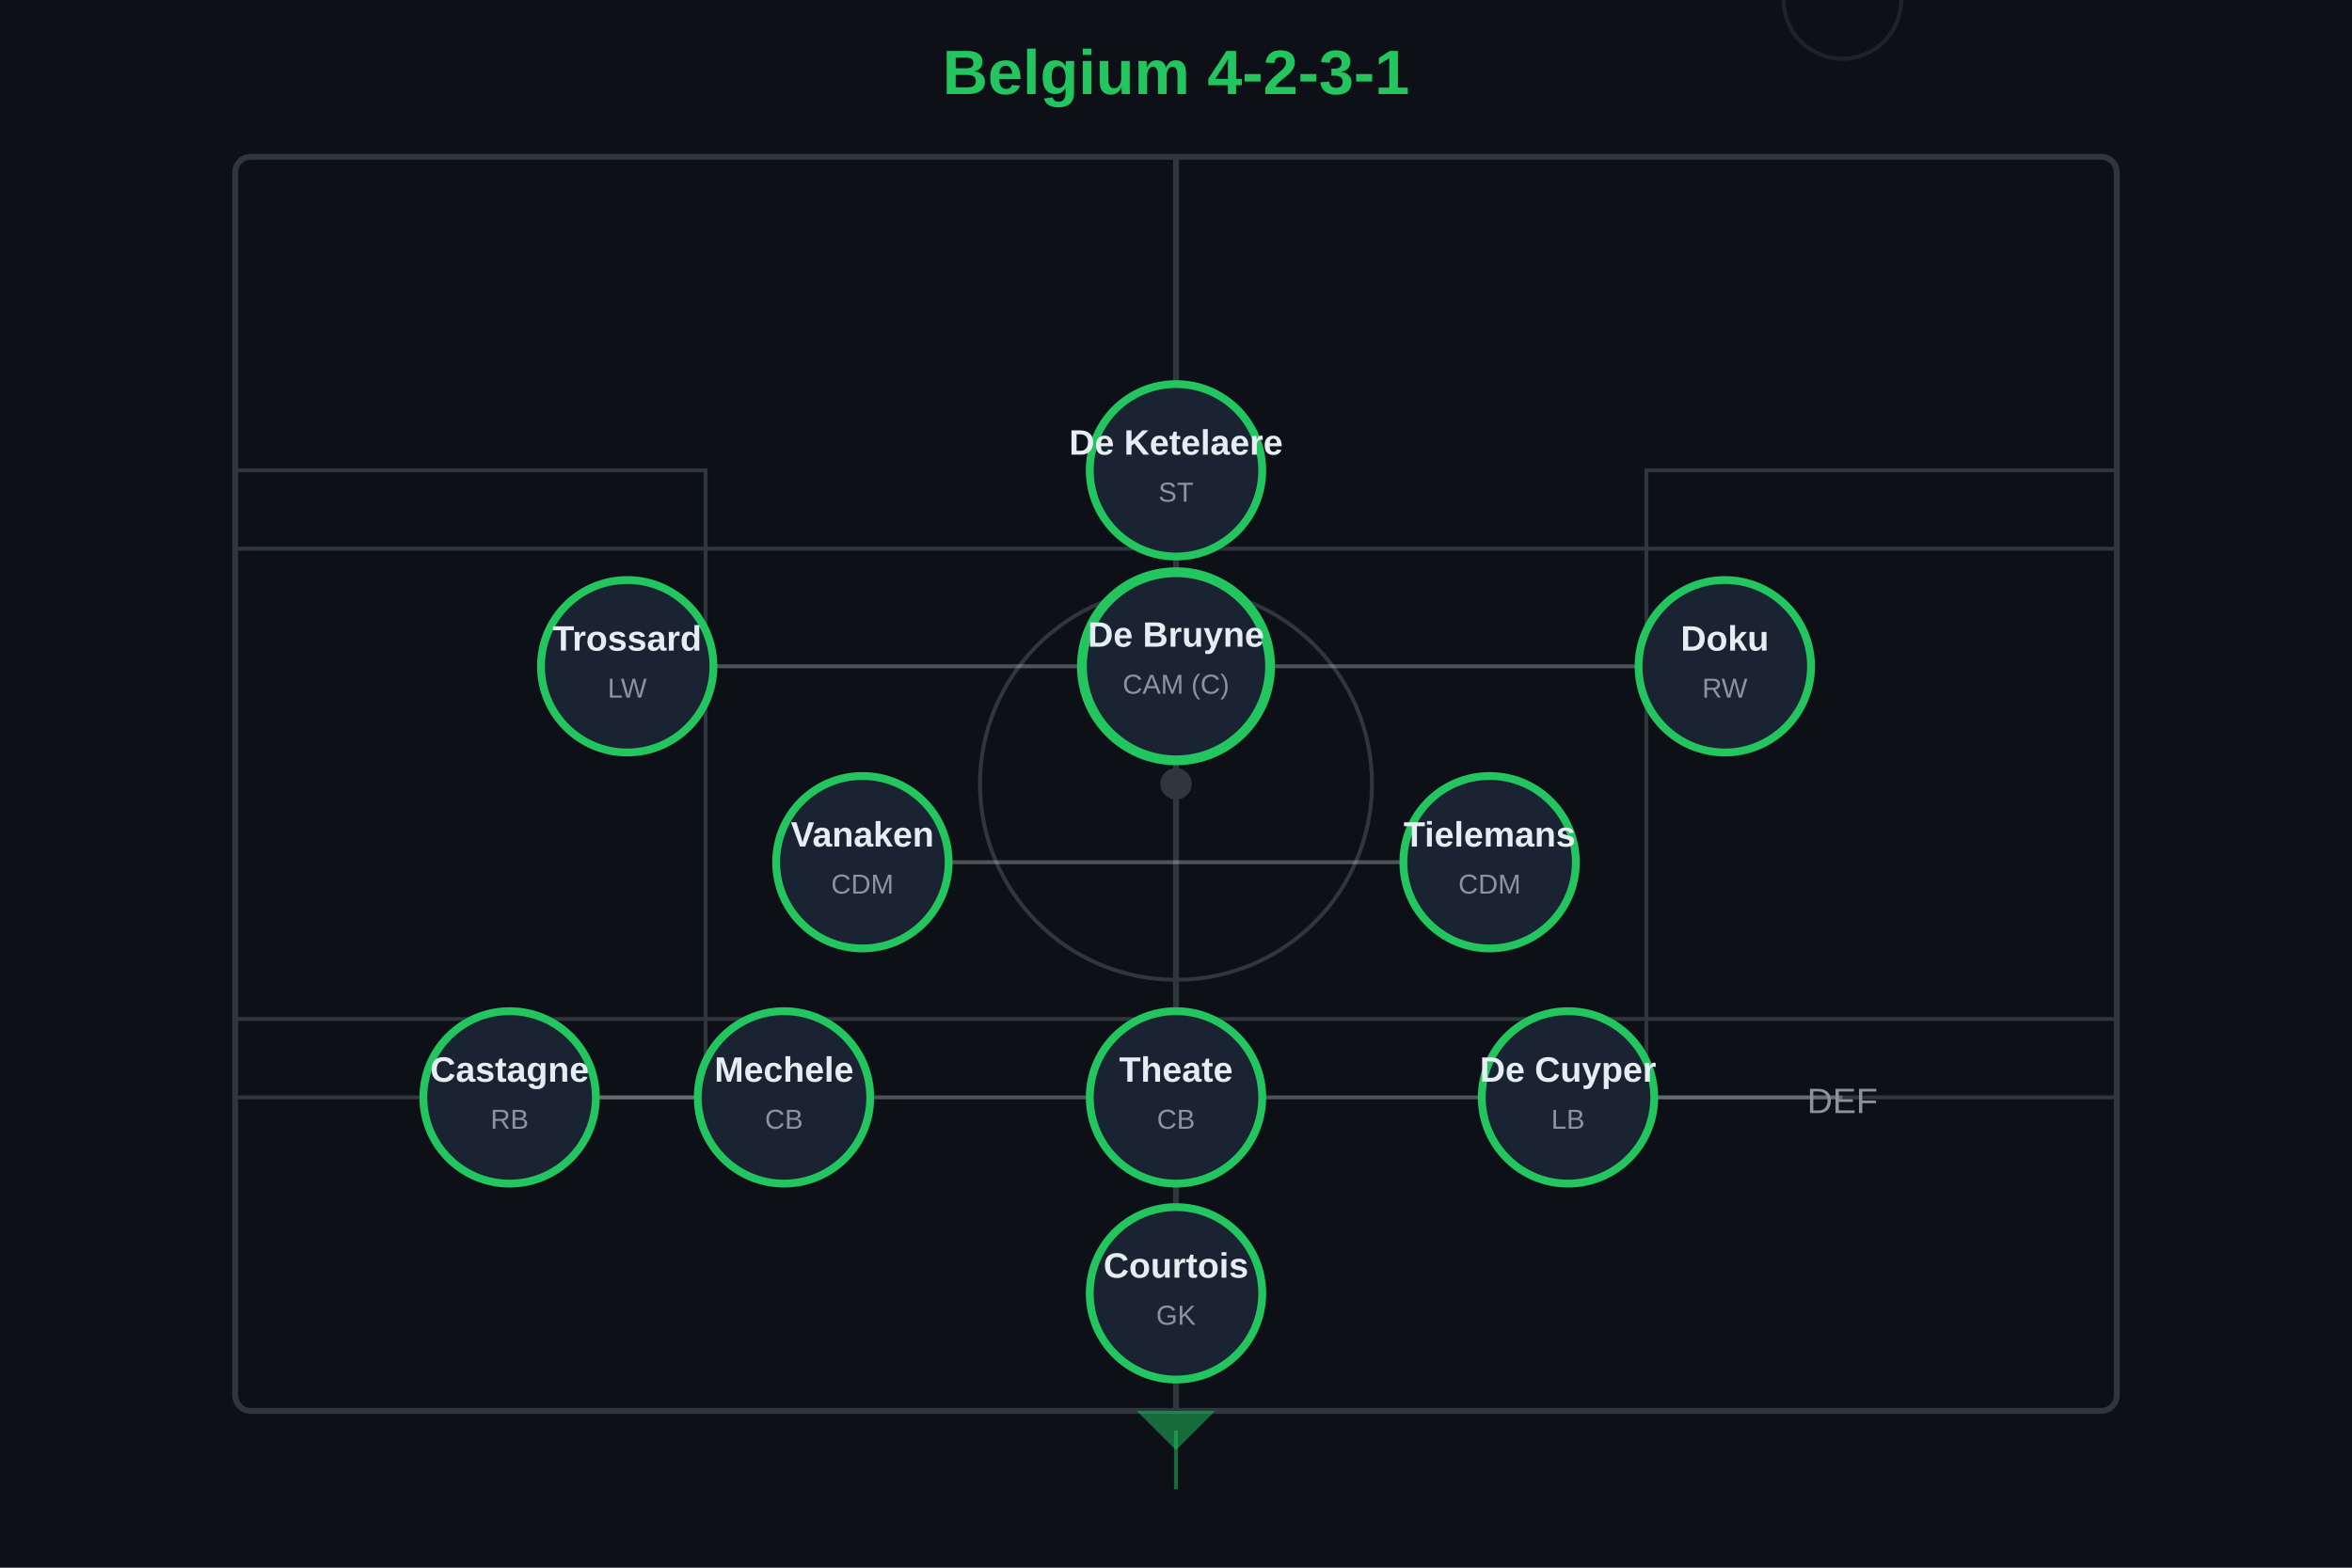
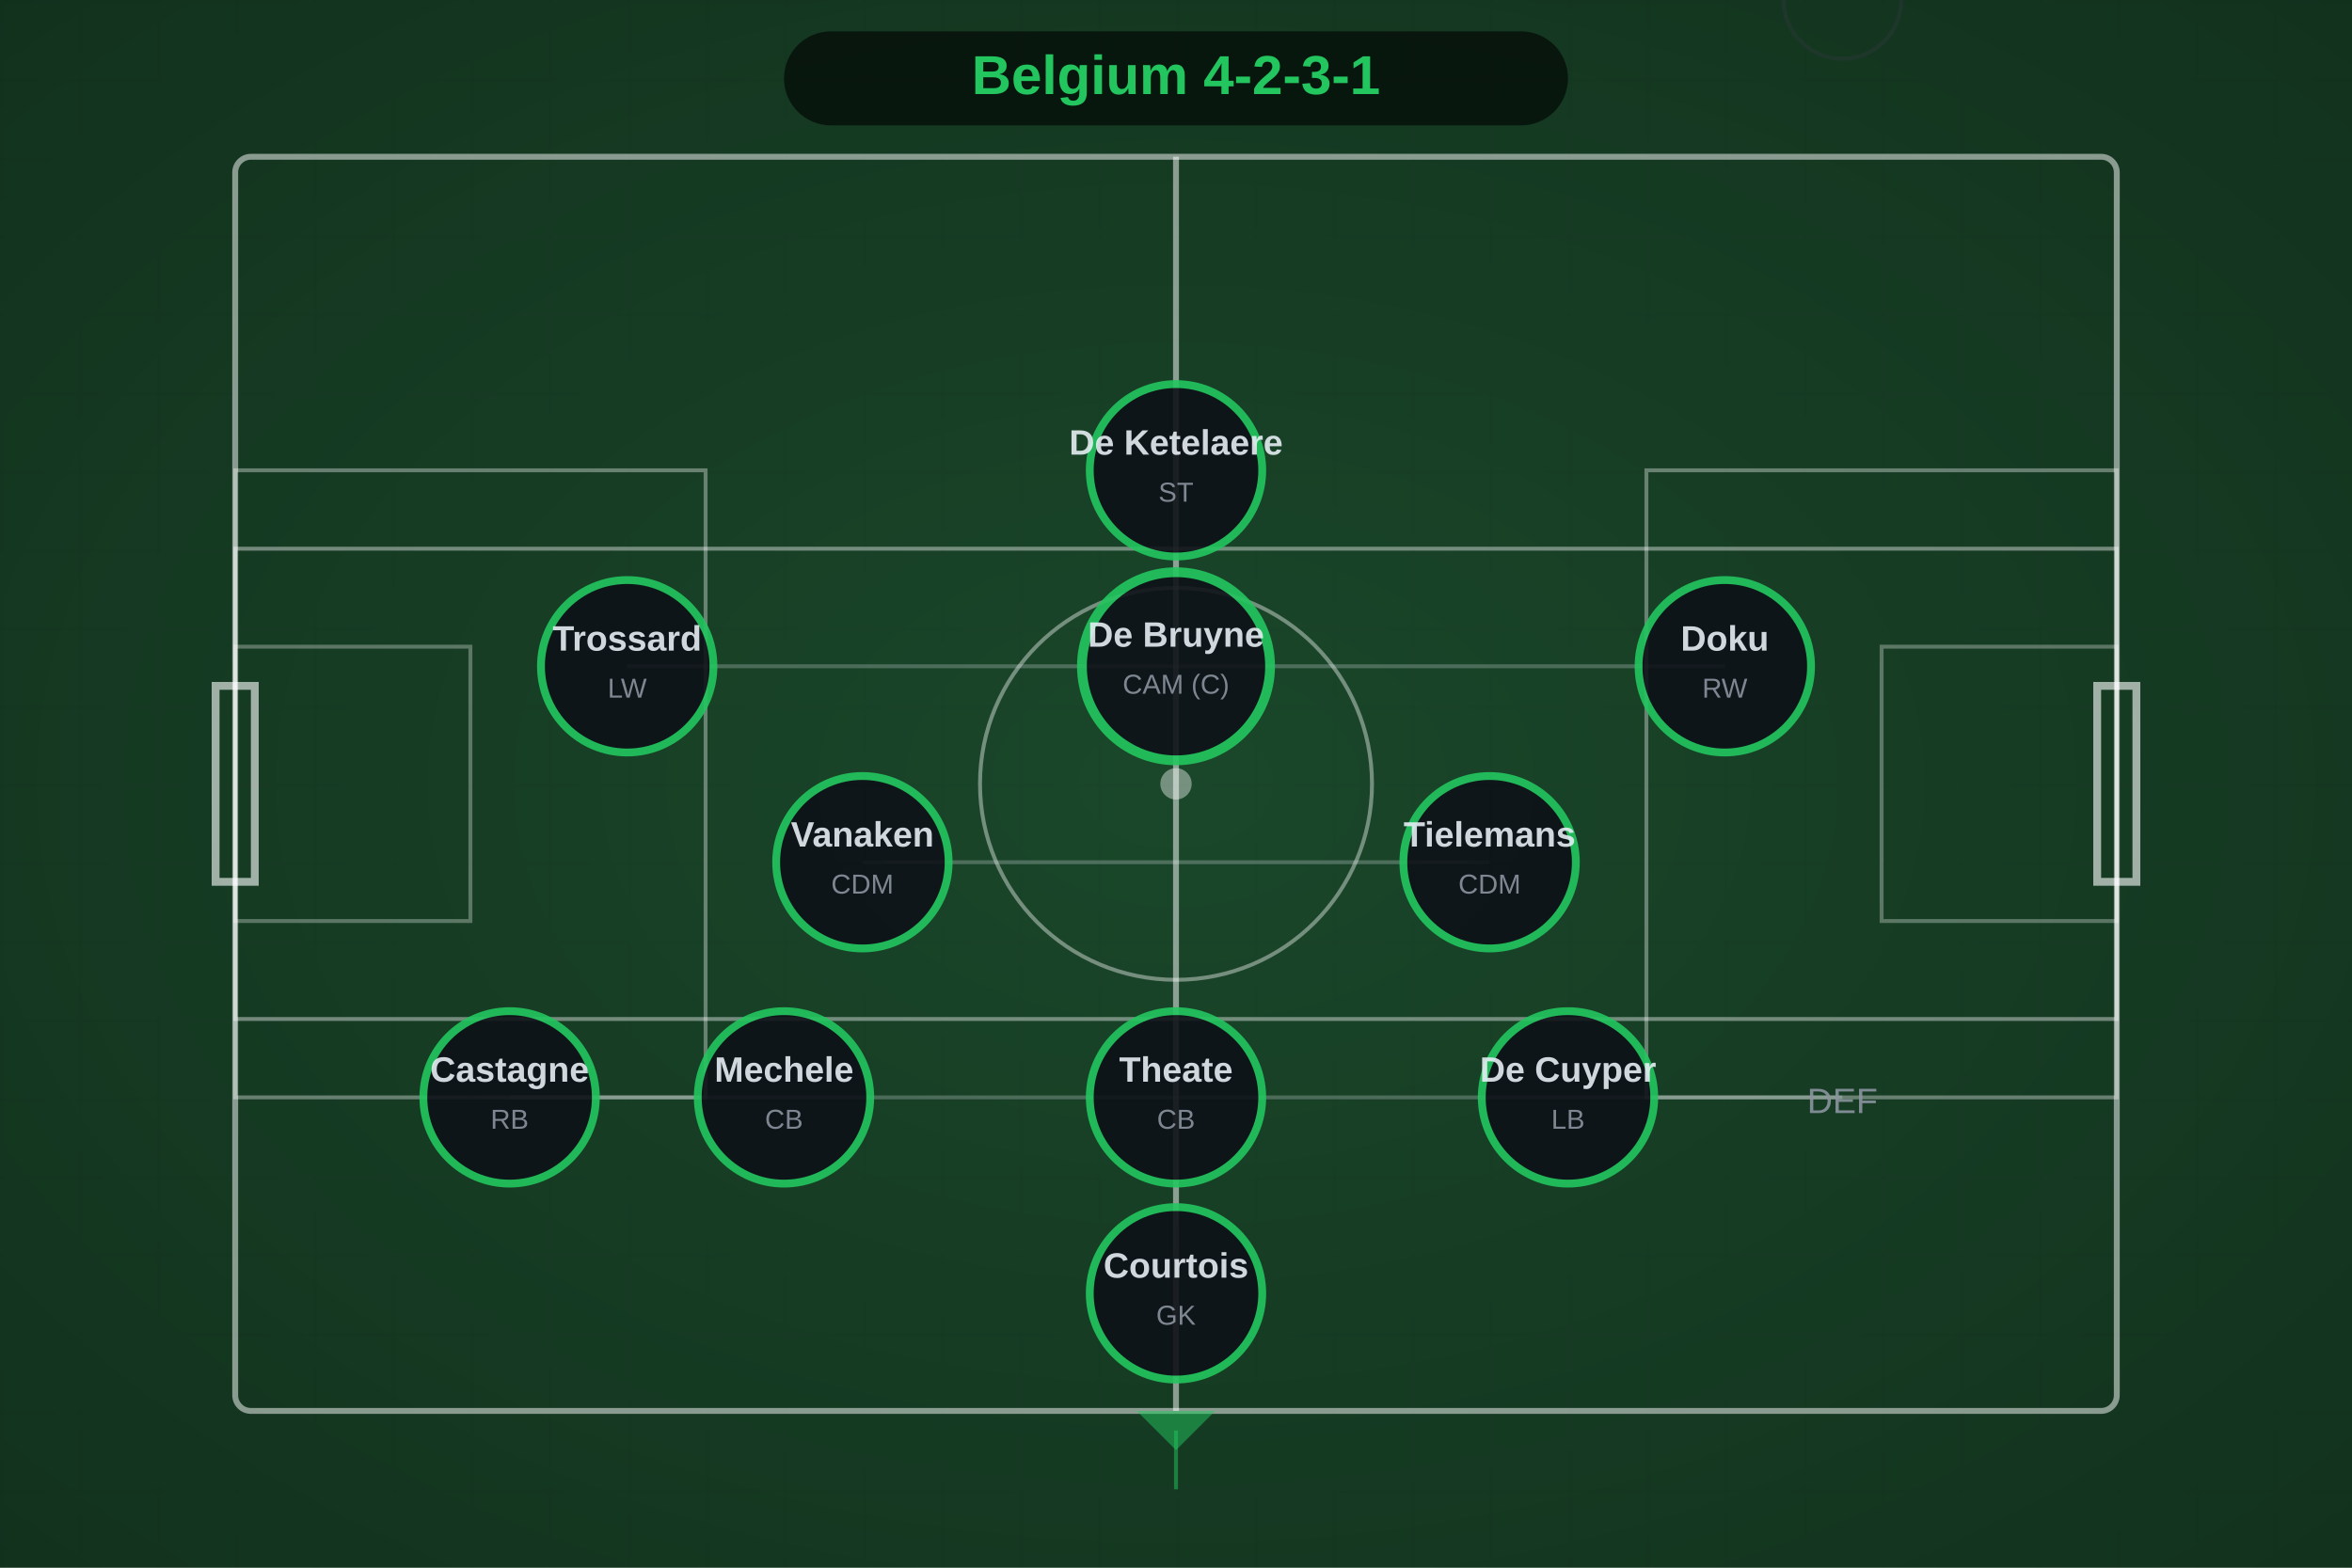
<svg xmlns="http://www.w3.org/2000/svg" viewBox="0 0 600 400">
-   <rect width="600" height="400" fill="#0d1117" />
-   <rect x="60" y="40" width="480" height="320" fill="none" stroke="#30363d" stroke-width="1.5" rx="4" />
-   <line x1="300" y1="40" x2="300" y2="360" stroke="#30363d" stroke-width="1.5" />
-   <rect x="60" y="140" width="480" height="120" fill="none" stroke="#30363d" stroke-width="1" />
-   <circle cx="300" cy="200" r="50" fill="none" stroke="#30363d" stroke-width="1" />
-   <circle cx="300" cy="200" r="4" fill="#30363d" />
-   <rect x="60" y="120" width="120" height="160" fill="none" stroke="#30363d" stroke-width="1" />
-   <rect x="420" y="120" width="120" height="160" fill="none" stroke="#30363d" stroke-width="1" />
-   <text x="300" y="24" text-anchor="middle" fill="#22c55e" font-family="Arial, sans-serif" font-size="16" font-weight="bold">Belgium 4-2-3-1</text>
-   <line x1="130" y1="280" x2="200" y2="280" stroke="#e6edf3" stroke-width="1" opacity="0.3" />
-   <line x1="200" y1="280" x2="300" y2="280" stroke="#e6edf3" stroke-width="1" opacity="0.3" />
-   <line x1="300" y1="280" x2="400" y2="280" stroke="#e6edf3" stroke-width="1" opacity="0.3" />
-   <line x1="400" y1="280" x2="470" y2="280" stroke="#e6edf3" stroke-width="1" opacity="0.3" />
-   <line x1="220" y1="220" x2="300" y2="220" stroke="#e6edf3" stroke-width="1" opacity="0.3" />
-   <line x1="300" y1="220" x2="380" y2="220" stroke="#e6edf3" stroke-width="1" opacity="0.3" />
-   <line x1="160" y1="170" x2="300" y2="170" stroke="#e6edf3" stroke-width="1" opacity="0.3" />
-   <line x1="300" y1="170" x2="440" y2="170" stroke="#e6edf3" stroke-width="1" opacity="0.3" />
-   <circle cx="300" cy="330" r="22" fill="#1a2332" stroke="#22c55e" stroke-width="2" />
-   <text x="300" y="326" text-anchor="middle" fill="#e6edf3" font-family="Arial, sans-serif" font-size="9" font-weight="bold">Courtois</text>
-   <text x="300" y="338" text-anchor="middle" fill="#8b949e" font-family="Arial, sans-serif" font-size="7">GK</text>
-   <circle cx="130" cy="280" r="22" fill="#1a2332" stroke="#22c55e" stroke-width="2" />
-   <text x="130" y="276" text-anchor="middle" fill="#e6edf3" font-family="Arial, sans-serif" font-size="9" font-weight="bold">Castagne</text>
-   <text x="130" y="288" text-anchor="middle" fill="#8b949e" font-family="Arial, sans-serif" font-size="7">RB</text>
-   <circle cx="200" cy="280" r="22" fill="#1a2332" stroke="#22c55e" stroke-width="2" />
-   <text x="200" y="276" text-anchor="middle" fill="#e6edf3" font-family="Arial, sans-serif" font-size="9" font-weight="bold">Mechele</text>
-   <text x="200" y="288" text-anchor="middle" fill="#8b949e" font-family="Arial, sans-serif" font-size="7">CB</text>
-   <circle cx="300" cy="280" r="22" fill="#1a2332" stroke="#22c55e" stroke-width="2" />
-   <text x="300" y="276" text-anchor="middle" fill="#e6edf3" font-family="Arial, sans-serif" font-size="9" font-weight="bold">Theate</text>
-   <text x="300" y="288" text-anchor="middle" fill="#8b949e" font-family="Arial, sans-serif" font-size="7">CB</text>
-   <circle cx="400" cy="280" r="22" fill="#1a2332" stroke="#22c55e" stroke-width="2" />
-   <text x="400" y="276" text-anchor="middle" fill="#e6edf3" font-family="Arial, sans-serif" font-size="9" font-weight="bold">De Cuyper</text>
-   <text x="400" y="288" text-anchor="middle" fill="#8b949e" font-family="Arial, sans-serif" font-size="7">LB</text>
-   <circle cx="470" y="280" r="15" fill="none" stroke="#30363d" stroke-width="1" opacity="0.5" />
-   <text x="470" y="284" text-anchor="middle" fill="#8b949e" font-family="Arial, sans-serif" font-size="9">DEF</text>
-   <circle cx="220" cy="220" r="22" fill="#1a2332" stroke="#22c55e" stroke-width="2" />
-   <text x="220" y="216" text-anchor="middle" fill="#e6edf3" font-family="Arial, sans-serif" font-size="9" font-weight="bold">Vanaken</text>
-   <text x="220" y="228" text-anchor="middle" fill="#8b949e" font-family="Arial, sans-serif" font-size="7">CDM</text>
-   <circle cx="380" cy="220" r="22" fill="#1a2332" stroke="#22c55e" stroke-width="2" />
-   <text x="380" y="216" text-anchor="middle" fill="#e6edf3" font-family="Arial, sans-serif" font-size="9" font-weight="bold">Tielemans</text>
-   <text x="380" y="228" text-anchor="middle" fill="#8b949e" font-family="Arial, sans-serif" font-size="7">CDM</text>
-   <circle cx="160" cy="170" r="22" fill="#1a2332" stroke="#22c55e" stroke-width="2" />
-   <text x="160" y="166" text-anchor="middle" fill="#e6edf3" font-family="Arial, sans-serif" font-size="9" font-weight="bold">Trossard</text>
-   <text x="160" y="178" text-anchor="middle" fill="#8b949e" font-family="Arial, sans-serif" font-size="7">LW</text>
-   <circle cx="300" cy="170" r="24" fill="#1a2332" stroke="#22c55e" stroke-width="2.5" />
-   <text x="300" y="165" text-anchor="middle" fill="#e6edf3" font-family="Arial, sans-serif" font-size="9" font-weight="bold">De Bruyne</text>
-   <text x="300" y="177" text-anchor="middle" fill="#8b949e" font-family="Arial, sans-serif" font-size="7">CAM (C)</text>
-   <circle cx="440" cy="170" r="22" fill="#1a2332" stroke="#22c55e" stroke-width="2" />
-   <text x="440" y="166" text-anchor="middle" fill="#e6edf3" font-family="Arial, sans-serif" font-size="9" font-weight="bold">Doku</text>
-   <text x="440" y="178" text-anchor="middle" fill="#8b949e" font-family="Arial, sans-serif" font-size="7">RW</text>
-   <circle cx="300" cy="120" r="22" fill="#1a2332" stroke="#22c55e" stroke-width="2" />
-   <text x="300" y="116" text-anchor="middle" fill="#e6edf3" font-family="Arial, sans-serif" font-size="9" font-weight="bold">De Ketelaere</text>
-   <text x="300" y="128" text-anchor="middle" fill="#8b949e" font-family="Arial, sans-serif" font-size="7">ST</text>
+   <rect width="600" height="400" fill="#1a472a" />
+   <rect width="600" height="400" fill="url(#pitchPattern)" opacity="0.15" />
+   <defs>
+     <pattern id="pitchPattern" x="0" y="0" width="20" height="20" patternUnits="userSpaceOnUse">
+       <rect width="20" height="20" fill="none" />
+       <rect x="0" y="0" width="1" height="20" fill="#000" opacity="0.08" />
+       <rect x="0" y="0" width="20" height="1" fill="#000" opacity="0.08" />
+     </pattern>
+     <radialGradient id="pitchVignette" cx="50%" cy="50%" r="70%">
+       <stop offset="0%" stop-color="transparent" />
+       <stop offset="100%" stop-color="#000" stop-opacity="0.3" />
+     </radialGradient>
+   </defs>
+   <rect width="600" height="400" fill="url(#pitchVignette)" />
+   <rect x="60" y="40" width="480" height="320" fill="none" stroke="#fff" stroke-width="1.5" rx="4" opacity="0.5" />
+   <line x1="300" y1="40" x2="300" y2="360" stroke="#fff" stroke-width="1.5" opacity="0.5" />
+   <rect x="60" y="140" width="480" height="120" fill="none" stroke="#fff" stroke-width="1" opacity="0.4" />
+   <circle cx="300" cy="200" r="50" fill="none" stroke="#fff" stroke-width="1" opacity="0.4" />
+   <circle cx="300" cy="200" r="4" fill="#fff" opacity="0.4" />
+   <rect x="60" y="120" width="120" height="160" fill="none" stroke="#fff" stroke-width="1" opacity="0.35" />
+   <rect x="420" y="120" width="120" height="160" fill="none" stroke="#fff" stroke-width="1" opacity="0.35" />
+   <rect x="60" y="165" width="60" height="70" fill="none" stroke="#fff" stroke-width="1" opacity="0.3" />
+   <rect x="480" y="165" width="60" height="70" fill="none" stroke="#fff" stroke-width="1" opacity="0.3" />
+   <rect x="55" y="175" width="10" height="50" fill="none" stroke="#fff" stroke-width="2" opacity="0.6" />
+   <rect x="535" y="175" width="10" height="50" fill="none" stroke="#fff" stroke-width="2" opacity="0.6" />
+   <rect x="200" y="8" width="200" height="24" rx="12" fill="#000" opacity="0.6" />
+   <text x="300" y="24" text-anchor="middle" fill="#22c55e" font-family="Arial, sans-serif" font-size="14" font-weight="bold">Belgium 4-2-3-1</text>
+   <line x1="130" y1="280" x2="200" y2="280" stroke="#e6edf3" stroke-width="1" opacity="0.25" />
+   <line x1="200" y1="280" x2="300" y2="280" stroke="#e6edf3" stroke-width="1" opacity="0.25" />
+   <line x1="300" y1="280" x2="400" y2="280" stroke="#e6edf3" stroke-width="1" opacity="0.25" />
+   <line x1="400" y1="280" x2="470" y2="280" stroke="#e6edf3" stroke-width="1" opacity="0.25" />
+   <line x1="220" y1="220" x2="300" y2="220" stroke="#e6edf3" stroke-width="1" opacity="0.25" />
+   <line x1="300" y1="220" x2="380" y2="220" stroke="#e6edf3" stroke-width="1" opacity="0.25" />
+   <line x1="160" y1="170" x2="300" y2="170" stroke="#e6edf3" stroke-width="1" opacity="0.25" />
+   <line x1="300" y1="170" x2="440" y2="170" stroke="#e6edf3" stroke-width="1" opacity="0.25" />
+   <circle cx="300" cy="330" r="22" fill="#0d1117" stroke="#22c55e" stroke-width="2" opacity="0.9" />
+   <text x="300" y="326" text-anchor="middle" fill="#e6edf3" font-family="Arial, sans-serif" font-size="9" font-weight="bold" opacity="0.9">Courtois</text>
+   <text x="300" y="338" text-anchor="middle" fill="#8b949e" font-family="Arial, sans-serif" font-size="7" opacity="0.9">GK</text>
+   <circle cx="130" cy="280" r="22" fill="#0d1117" stroke="#22c55e" stroke-width="2" opacity="0.9" />
+   <text x="130" y="276" text-anchor="middle" fill="#e6edf3" font-family="Arial, sans-serif" font-size="9" font-weight="bold" opacity="0.9">Castagne</text>
+   <text x="130" y="288" text-anchor="middle" fill="#8b949e" font-family="Arial, sans-serif" font-size="7" opacity="0.9">RB</text>
+   <circle cx="200" cy="280" r="22" fill="#0d1117" stroke="#22c55e" stroke-width="2" opacity="0.9" />
+   <text x="200" y="276" text-anchor="middle" fill="#e6edf3" font-family="Arial, sans-serif" font-size="9" font-weight="bold" opacity="0.9">Mechele</text>
+   <text x="200" y="288" text-anchor="middle" fill="#8b949e" font-family="Arial, sans-serif" font-size="7" opacity="0.9">CB</text>
+   <circle cx="300" cy="280" r="22" fill="#0d1117" stroke="#22c55e" stroke-width="2" opacity="0.9" />
+   <text x="300" y="276" text-anchor="middle" fill="#e6edf3" font-family="Arial, sans-serif" font-size="9" font-weight="bold" opacity="0.9">Theate</text>
+   <text x="300" y="288" text-anchor="middle" fill="#8b949e" font-family="Arial, sans-serif" font-size="7" opacity="0.9">CB</text>
+   <circle cx="400" cy="280" r="22" fill="#0d1117" stroke="#22c55e" stroke-width="2" opacity="0.9" />
+   <text x="400" y="276" text-anchor="middle" fill="#e6edf3" font-family="Arial, sans-serif" font-size="9" font-weight="bold" opacity="0.9">De Cuyper</text>
+   <text x="400" y="288" text-anchor="middle" fill="#8b949e" font-family="Arial, sans-serif" font-size="7" opacity="0.9">LB</text>
+   <circle cx="470" y="280" r="15" fill="none" stroke="#30363d" stroke-width="1" opacity="0.4" />
+   <text x="470" y="284" text-anchor="middle" fill="#8b949e" font-family="Arial, sans-serif" font-size="9" opacity="0.9">DEF</text>
+   <circle cx="220" cy="220" r="22" fill="#0d1117" stroke="#22c55e" stroke-width="2" opacity="0.9" />
+   <text x="220" y="216" text-anchor="middle" fill="#e6edf3" font-family="Arial, sans-serif" font-size="9" font-weight="bold" opacity="0.9">Vanaken</text>
+   <text x="220" y="228" text-anchor="middle" fill="#8b949e" font-family="Arial, sans-serif" font-size="7" opacity="0.9">CDM</text>
+   <circle cx="380" cy="220" r="22" fill="#0d1117" stroke="#22c55e" stroke-width="2" opacity="0.9" />
+   <text x="380" y="216" text-anchor="middle" fill="#e6edf3" font-family="Arial, sans-serif" font-size="9" font-weight="bold" opacity="0.9">Tielemans</text>
+   <text x="380" y="228" text-anchor="middle" fill="#8b949e" font-family="Arial, sans-serif" font-size="7" opacity="0.9">CDM</text>
+   <circle cx="160" cy="170" r="22" fill="#0d1117" stroke="#22c55e" stroke-width="2" opacity="0.9" />
+   <text x="160" y="166" text-anchor="middle" fill="#e6edf3" font-family="Arial, sans-serif" font-size="9" font-weight="bold" opacity="0.9">Trossard</text>
+   <text x="160" y="178" text-anchor="middle" fill="#8b949e" font-family="Arial, sans-serif" font-size="7" opacity="0.9">LW</text>
+   <circle cx="300" cy="170" r="24" fill="#0d1117" stroke="#22c55e" stroke-width="2.5" opacity="0.9" />
+   <text x="300" y="165" text-anchor="middle" fill="#e6edf3" font-family="Arial, sans-serif" font-size="9" font-weight="bold" opacity="0.9">De Bruyne</text>
+   <text x="300" y="177" text-anchor="middle" fill="#8b949e" font-family="Arial, sans-serif" font-size="7" opacity="0.9">CAM (C)</text>
+   <circle cx="440" cy="170" r="22" fill="#0d1117" stroke="#22c55e" stroke-width="2" opacity="0.9" />
+   <text x="440" y="166" text-anchor="middle" fill="#e6edf3" font-family="Arial, sans-serif" font-size="9" font-weight="bold" opacity="0.9">Doku</text>
+   <text x="440" y="178" text-anchor="middle" fill="#8b949e" font-family="Arial, sans-serif" font-size="7" opacity="0.9">RW</text>
+   <circle cx="300" cy="120" r="22" fill="#0d1117" stroke="#22c55e" stroke-width="2" opacity="0.9" />
+   <text x="300" y="116" text-anchor="middle" fill="#e6edf3" font-family="Arial, sans-serif" font-size="9" font-weight="bold" opacity="0.9">De Ketelaere</text>
+   <text x="300" y="128" text-anchor="middle" fill="#8b949e" font-family="Arial, sans-serif" font-size="7" opacity="0.9">ST</text>
  <polygon points="300,370 290,360 310,360" fill="#22c55e" opacity="0.5" />
  <line x1="300" y1="365" x2="300" y2="380" stroke="#22c55e" stroke-width="1" opacity="0.5" />
</svg>
